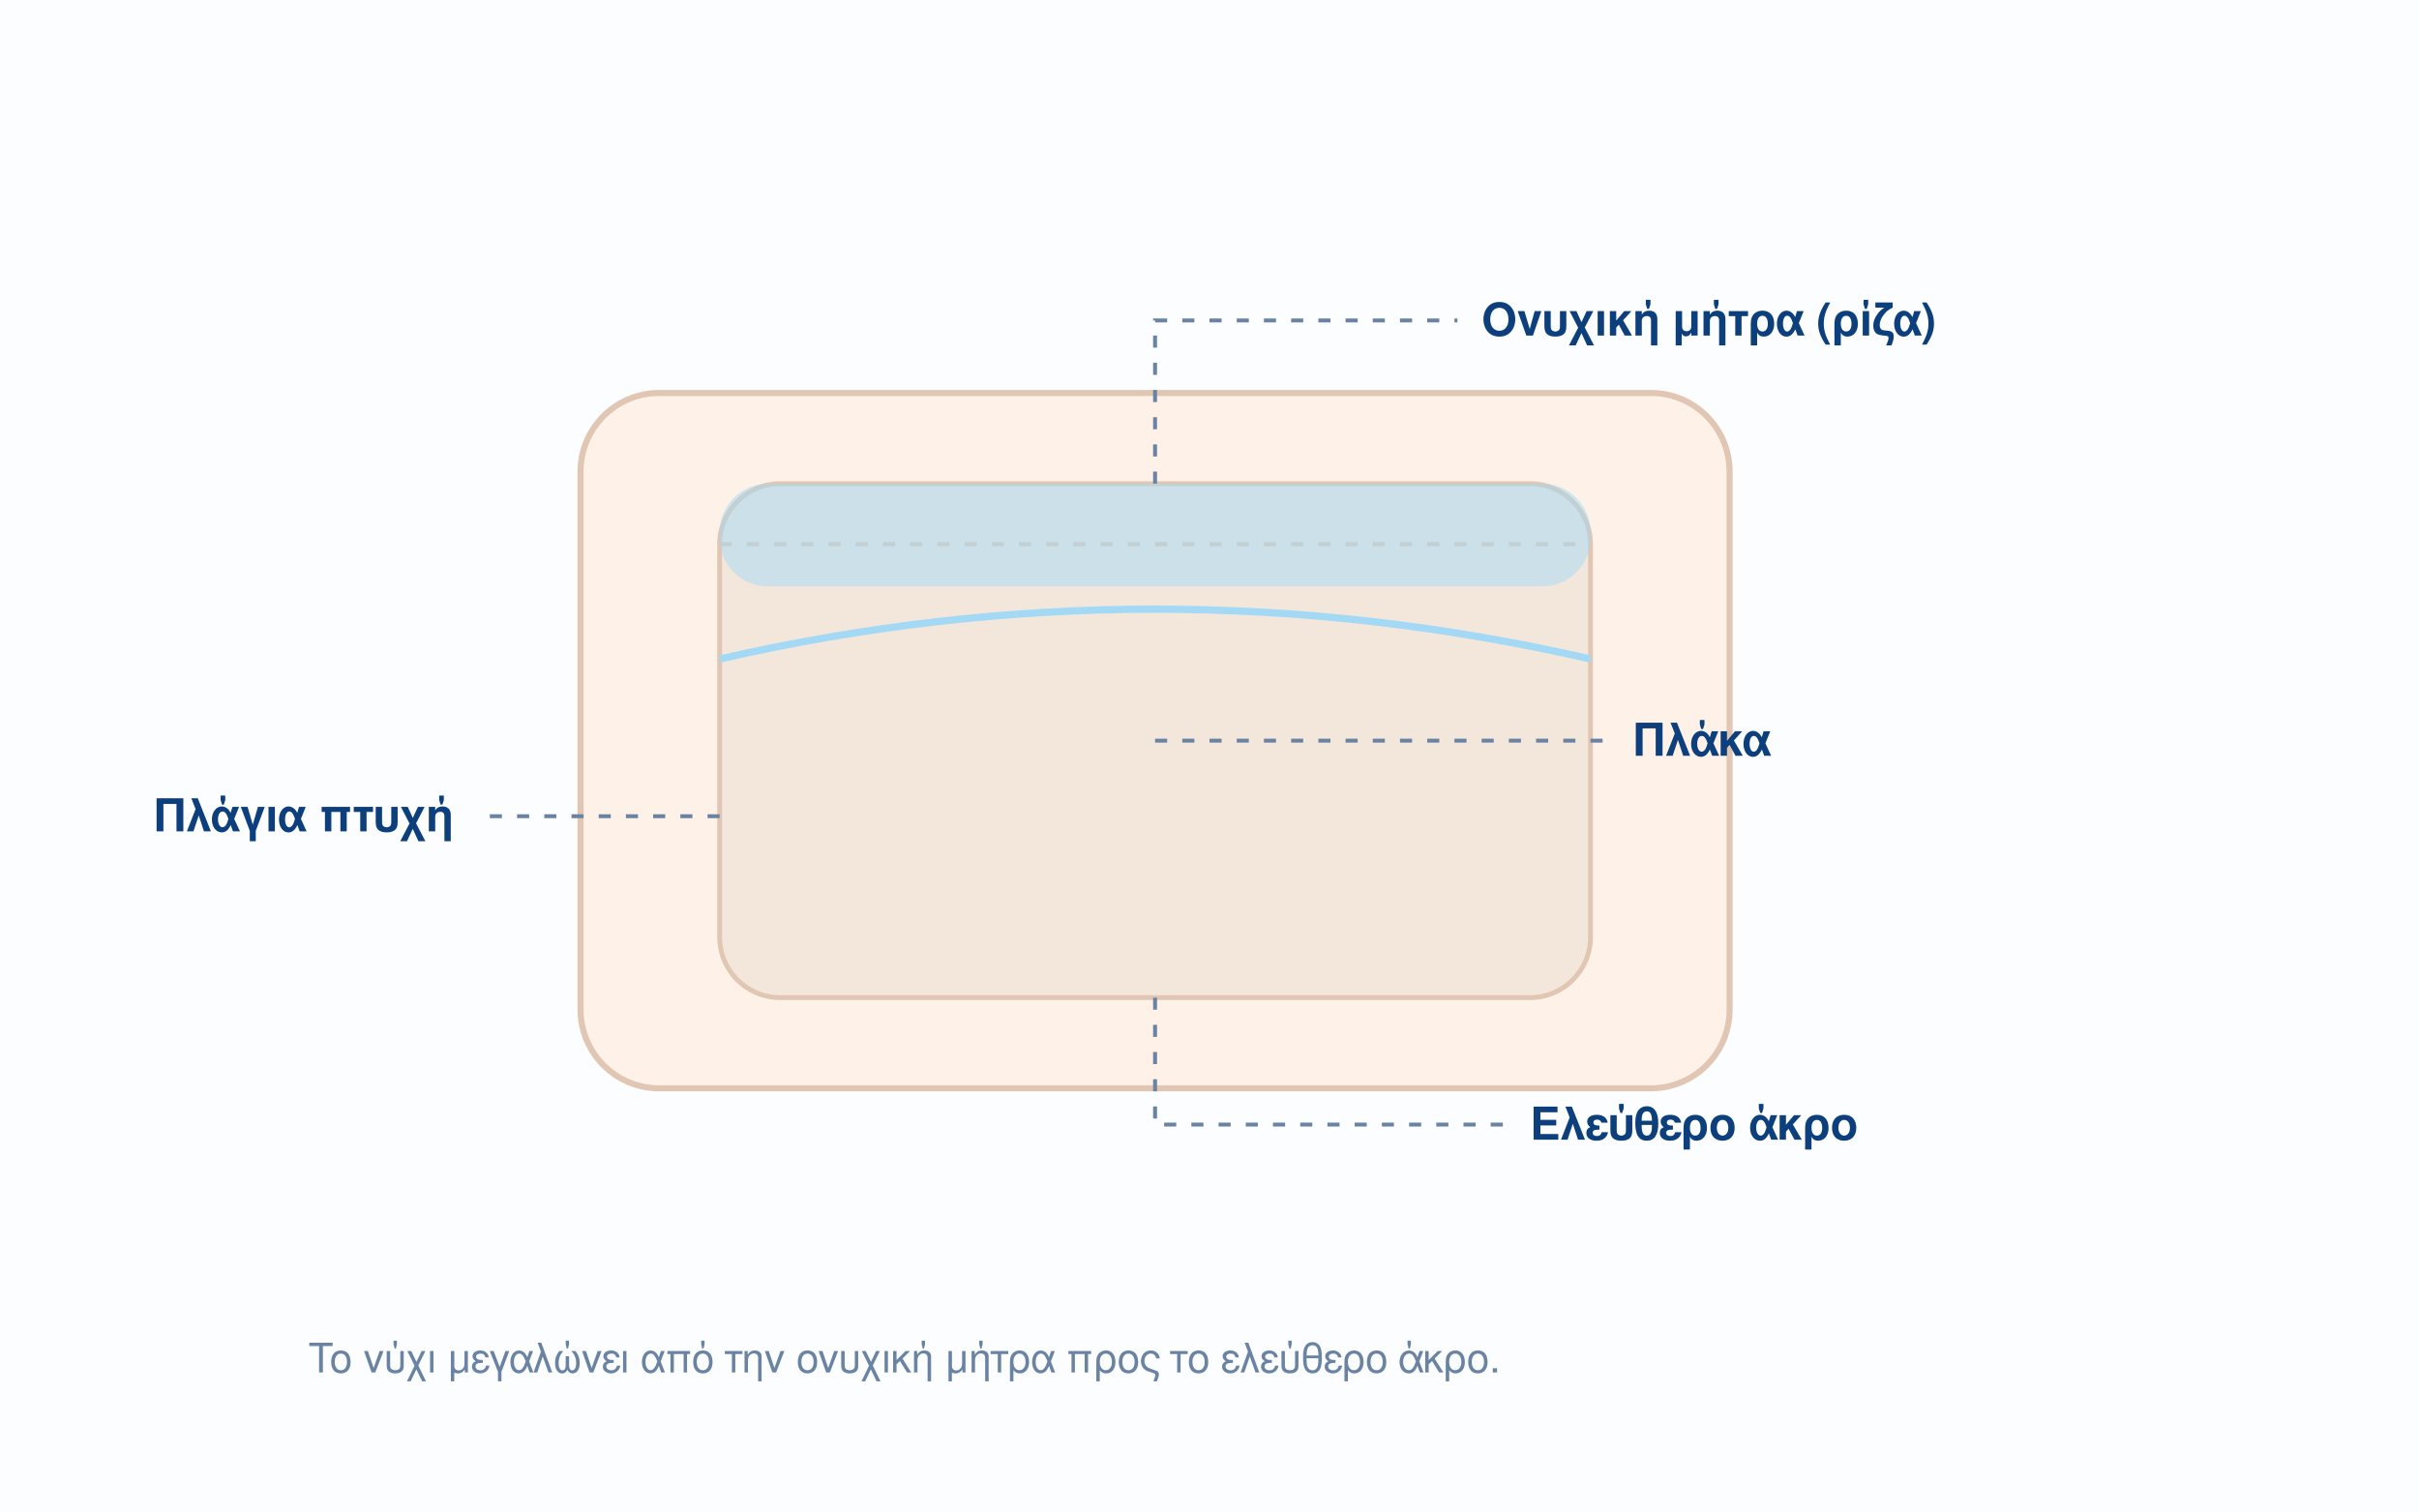
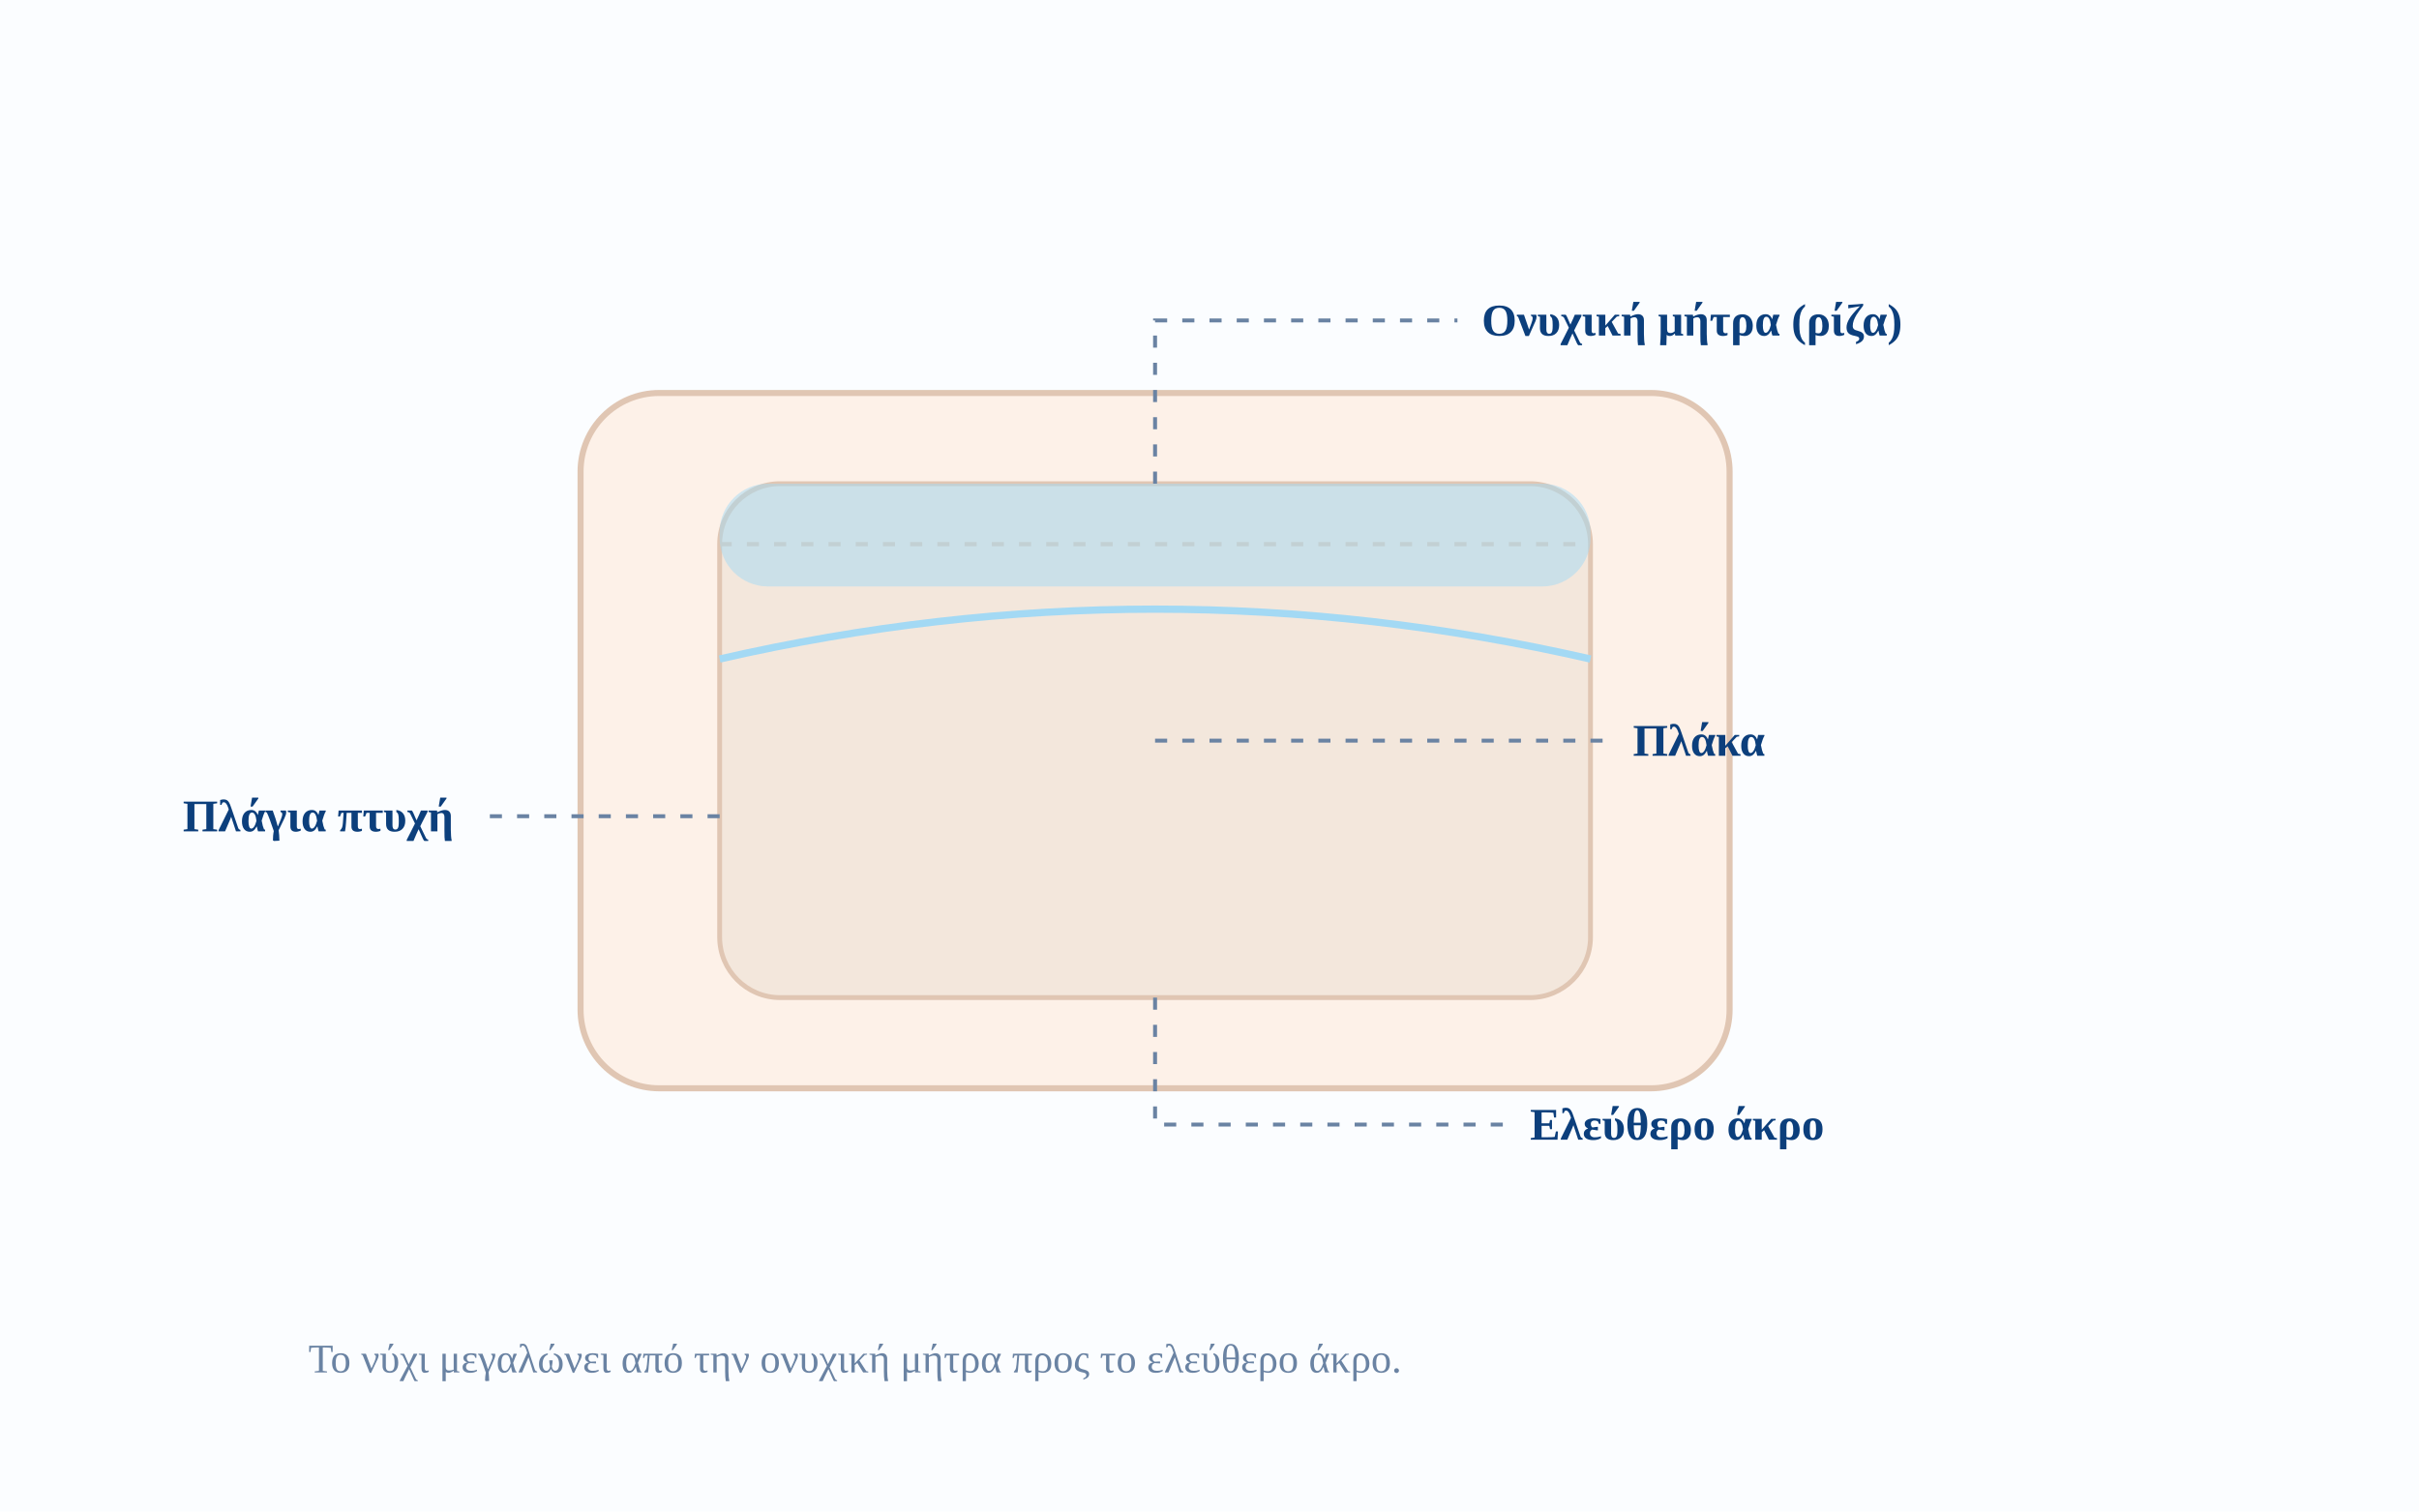
<svg xmlns="http://www.w3.org/2000/svg" viewBox="0 0 800 500" width="800" height="500" role="img" aria-label="Τομή νυχιού">
  <rect width="800" height="500" fill="#fbfdff" />
  <g transform="translate(62,10)">
    <rect x="130" y="120" width="380" height="230" rx="26" fill="#fdf1e8" stroke="#e0c6b3" stroke-width="2" />
    <rect x="176" y="150" width="288" height="170" rx="20" fill="#f3e7dc" stroke="#e0c6b3" stroke-width="1.6" />
    <path d="M176 208c96-22 192-22 288 0" fill="none" stroke="#a3d9f4" stroke-width="2.4" />
    <path d="M176 170h288" fill="none" stroke="#e0c6b3" stroke-width="1.4" stroke-dasharray="4 5" />
    <rect x="176" y="150" width="288" height="34" rx="16" fill="#a3d9f4" opacity=".5" />
    <path d="M320 150V96h100" fill="none" stroke="#6a83a3" stroke-width="1.3" stroke-dasharray="4 5" />
-     <text x="428" y="101" font-family="Manrope,-apple-system,BlinkMacSystemFont,'Segoe UI',Helvetica,Arial,sans-serif" font-size="15" font-weight="560" fill="#0c3f7c" text-anchor="start">Ονυχική μήτρα (ρίζα)</text>
+     <text x="428" y="101" font-family="M PLUS Rounded 1c,Manrope,-apple-system,BlinkMacSystemFont,'Segoe UI',Helvetica,Arial,sans-serif" font-size="15" font-weight="560" fill="#0c3f7c" text-anchor="start">Ονυχική μήτρα (ρίζα)</text>
    <path d="M320 235h150" fill="none" stroke="#6a83a3" stroke-width="1.3" stroke-dasharray="4 5" />
-     <text x="478" y="240" font-family="Manrope,-apple-system,BlinkMacSystemFont,'Segoe UI',Helvetica,Arial,sans-serif" font-size="15" font-weight="560" fill="#0c3f7c" text-anchor="start">Πλάκα</text>
+     <text x="478" y="240" font-family="M PLUS Rounded 1c,Manrope,-apple-system,BlinkMacSystemFont,'Segoe UI',Helvetica,Arial,sans-serif" font-size="15" font-weight="560" fill="#0c3f7c" text-anchor="start">Πλάκα</text>
    <path d="M320 320v42h116" fill="none" stroke="#6a83a3" stroke-width="1.3" stroke-dasharray="4 5" />
-     <text x="444" y="367" font-family="Manrope,-apple-system,BlinkMacSystemFont,'Segoe UI',Helvetica,Arial,sans-serif" font-size="15" font-weight="560" fill="#0c3f7c" text-anchor="start">Ελεύθερο άκρο</text>
+     <text x="444" y="367" font-family="M PLUS Rounded 1c,Manrope,-apple-system,BlinkMacSystemFont,'Segoe UI',Helvetica,Arial,sans-serif" font-size="15" font-weight="560" fill="#0c3f7c" text-anchor="start">Ελεύθερο άκρο</text>
    <path d="M176 260H96" fill="none" stroke="#6a83a3" stroke-width="1.3" stroke-dasharray="4 5" />
-     <text x="88" y="265" font-family="Manrope,-apple-system,BlinkMacSystemFont,'Segoe UI',Helvetica,Arial,sans-serif" font-size="15" font-weight="560" fill="#0c3f7c" text-anchor="end">Πλάγια πτυχή</text>
-     <text x="40" y="444" font-family="Manrope,-apple-system,BlinkMacSystemFont,'Segoe UI',Helvetica,Arial,sans-serif" font-size="13.5" font-weight="420" fill="#6a83a3" text-anchor="start">Το νύχι μεγαλώνει από την ονυχική μήτρα προς το ελεύθερο άκρο.</text>
+     <text x="88" y="265" font-family="M PLUS Rounded 1c,Manrope,-apple-system,BlinkMacSystemFont,'Segoe UI',Helvetica,Arial,sans-serif" font-size="15" font-weight="560" fill="#0c3f7c" text-anchor="end">Πλάγια πτυχή</text>
+     <text x="40" y="444" font-family="M PLUS Rounded 1c,Manrope,-apple-system,BlinkMacSystemFont,'Segoe UI',Helvetica,Arial,sans-serif" font-size="13.5" font-weight="420" fill="#6a83a3" text-anchor="start">Το νύχι μεγαλώνει από την ονυχική μήτρα προς το ελεύθερο άκρο.</text>
  </g>
</svg>
